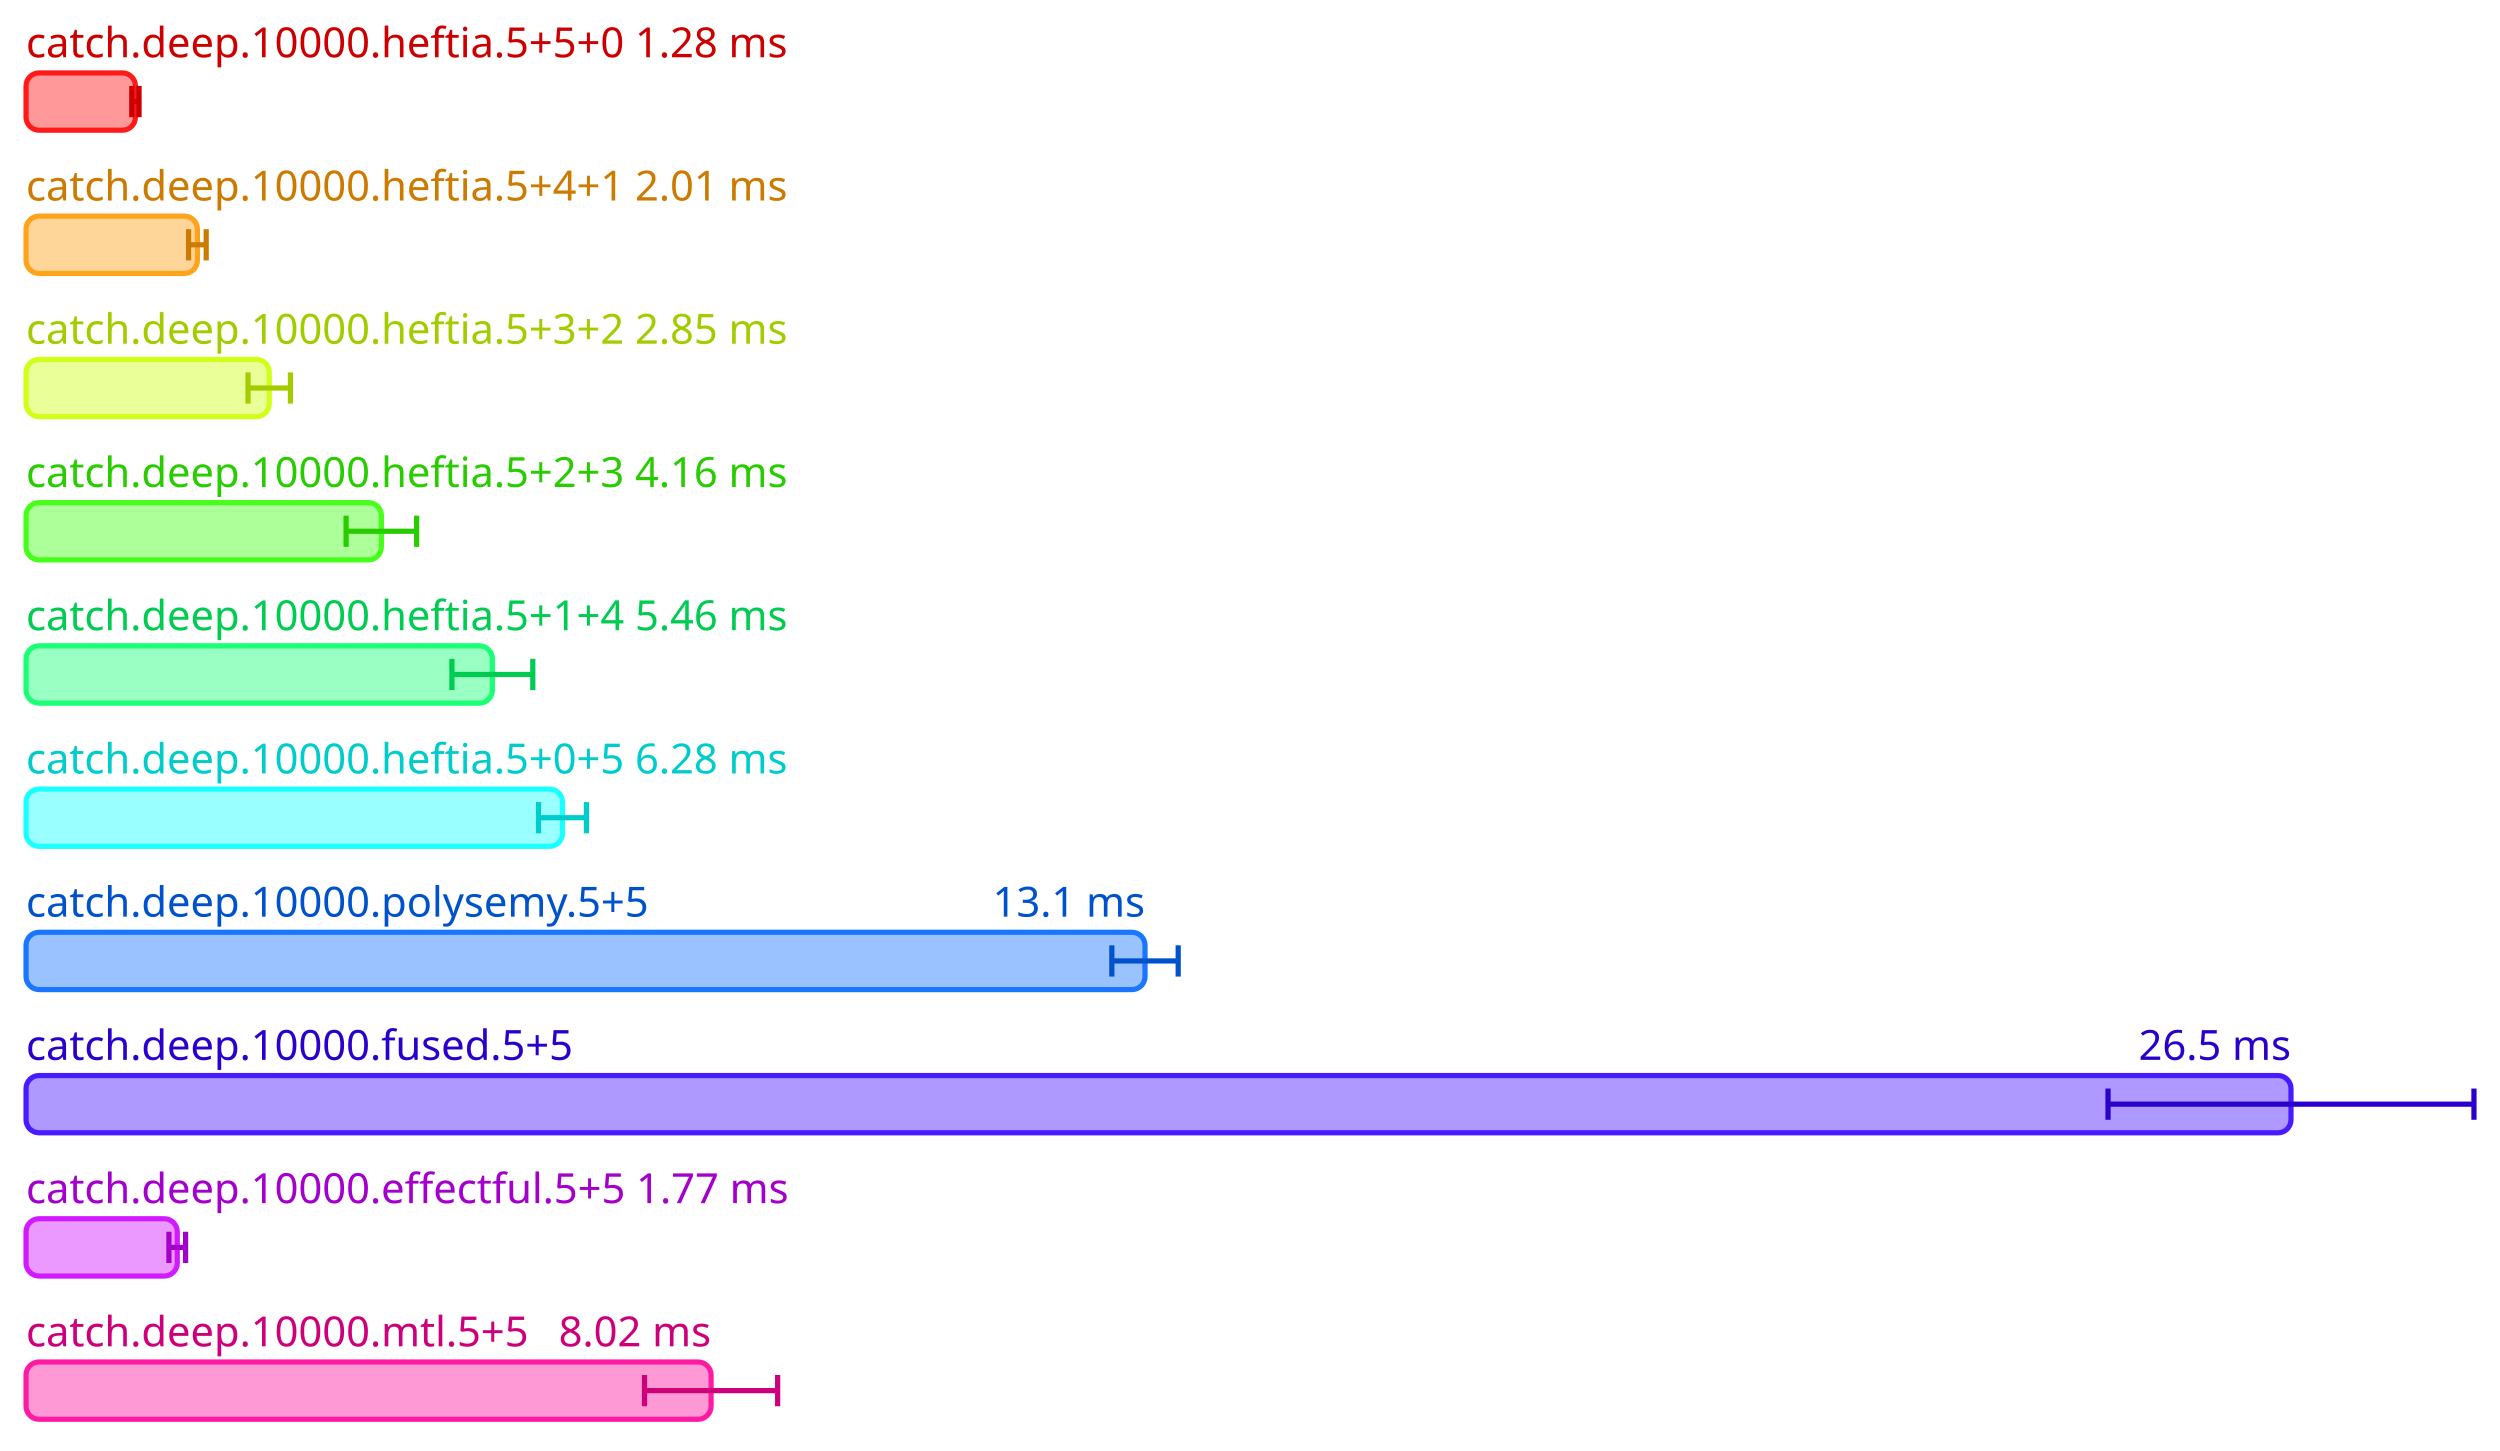
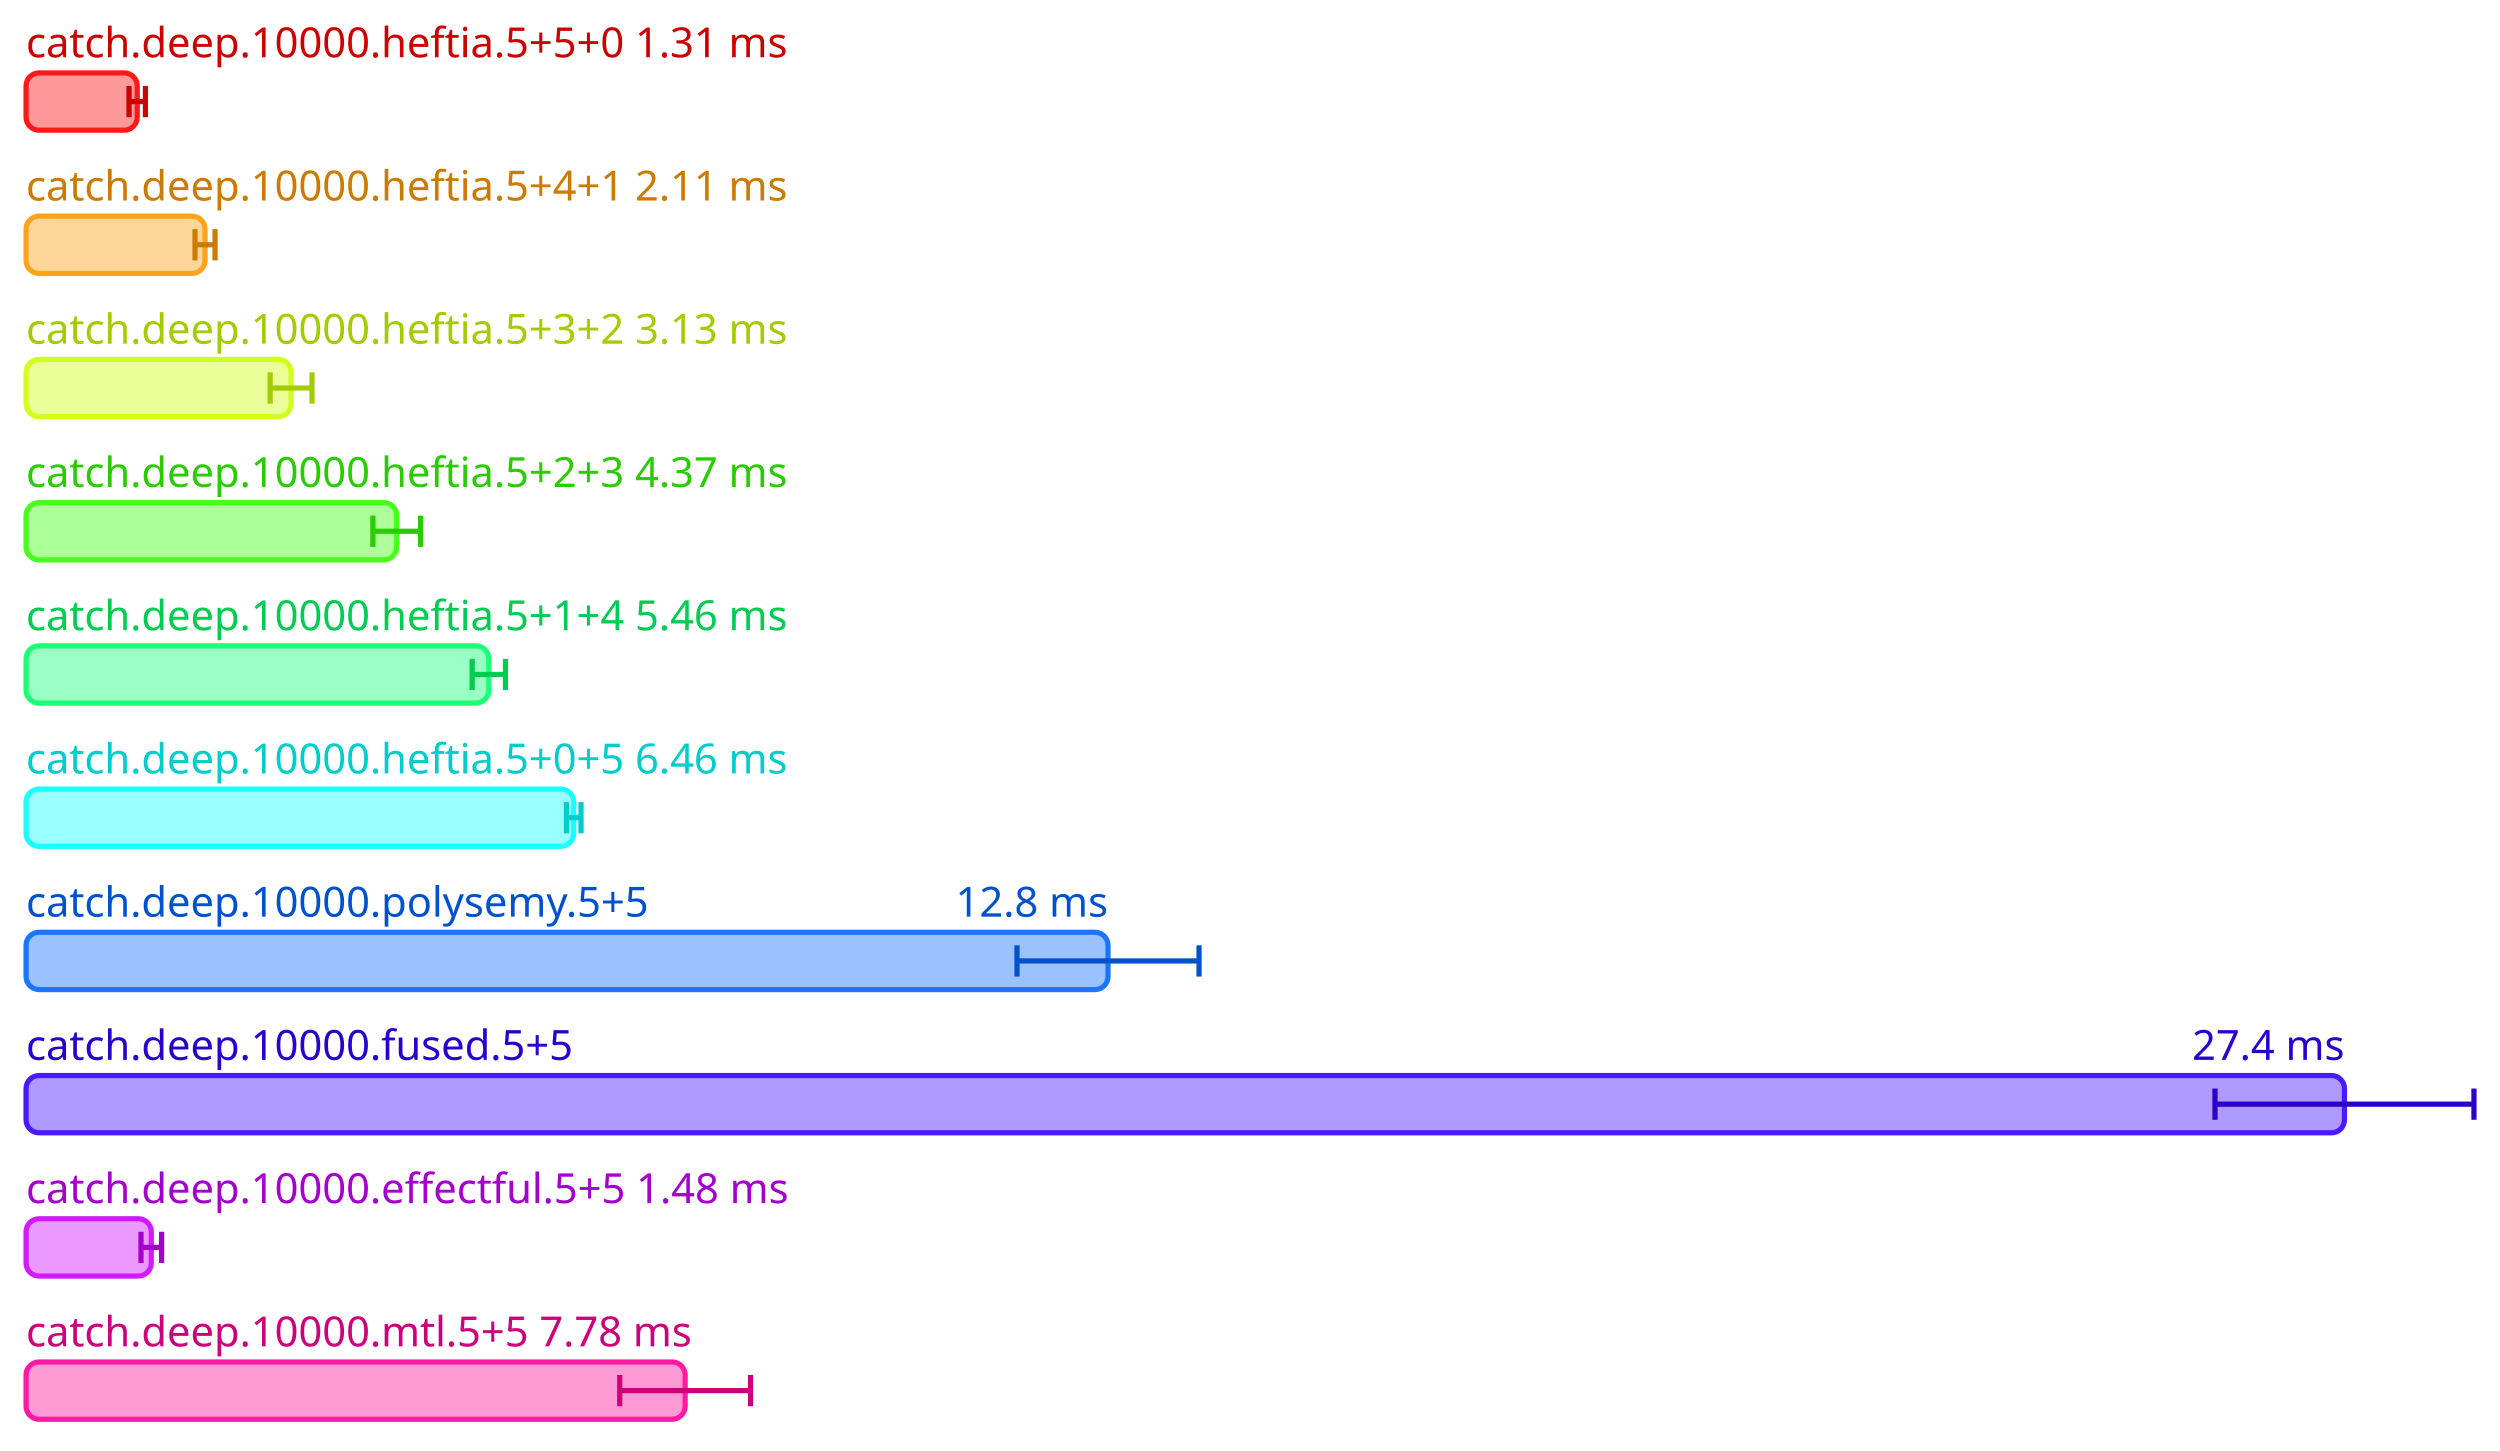
<svg xmlns="http://www.w3.org/2000/svg" height="557" width="960.0" font-size="16" font-family="sans-serif" stroke-width="2">
  <g transform="translate(10.0 0)">
-     <text fill="hsl(0, 100%, 40%)" y="22">catch.deep.10000.heftia.5+5+0 1.28 ms</text>
+     <text fill="hsl(0, 100%, 40%)" y="22">catch.deep.10000.heftia.5+5+0 1.31 ms</text>
    <g>
-       <rect y="28" rx="5" height="22" width="41.994" fill="hsl(0, 100%, 80%)" stroke="hsl(0, 100%, 55%)" />
+       <rect y="28" rx="5" height="22" width="42.697" fill="hsl(0, 100%, 80%)" stroke="hsl(0, 100%, 55%)" />
      <g stroke="hsl(0, 100%, 40%)">
-         <line x1="40.603" x2="43.385" y1="39" y2="39" />
-         <line x1="40.603" x2="40.603" y1="33" y2="45" />
-         <line x1="43.385" x2="43.385" y1="33" y2="45" />
+         <line x1="39.548" x2="45.845" y1="39" y2="39" />
+         <line x1="39.548" x2="39.548" y1="33" y2="45" />
+         <line x1="45.845" x2="45.845" y1="33" y2="45" />
      </g>
    </g>
-     <text fill="hsl(36, 100%, 40%)" y="77">catch.deep.10000.heftia.5+4+1 2.01 ms</text>
+     <text fill="hsl(36, 100%, 40%)" y="77">catch.deep.10000.heftia.5+4+1 2.11 ms</text>
    <g>
-       <rect y="83" rx="5" height="22" width="65.798" fill="hsl(36, 100%, 80%)" stroke="hsl(36, 100%, 55%)" />
+       <rect y="83" rx="5" height="22" width="68.735" fill="hsl(36, 100%, 80%)" stroke="hsl(36, 100%, 55%)" />
      <g stroke="hsl(36, 100%, 40%)">
-         <line x1="62.415" x2="69.181" y1="94" y2="94" />
-         <line x1="62.415" x2="62.415" y1="88" y2="100" />
-         <line x1="69.181" x2="69.181" y1="88" y2="100" />
+         <line x1="64.89" x2="72.58" y1="94" y2="94" />
+         <line x1="64.89" x2="64.89" y1="88" y2="100" />
+         <line x1="72.58" x2="72.58" y1="88" y2="100" />
      </g>
    </g>
-     <text fill="hsl(72, 100%, 40%)" y="132">catch.deep.10000.heftia.5+3+2 2.85 ms</text>
+     <text fill="hsl(72, 100%, 40%)" y="132">catch.deep.10000.heftia.5+3+2 3.13 ms</text>
    <g>
-       <rect y="138" rx="5" height="22" width="93.385" fill="hsl(72, 100%, 80%)" stroke="hsl(72, 100%, 55%)" />
+       <rect y="138" rx="5" height="22" width="101.77" fill="hsl(72, 100%, 80%)" stroke="hsl(72, 100%, 55%)" />
      <g stroke="hsl(72, 100%, 40%)">
-         <line x1="85.244" x2="101.525" y1="149" y2="149" />
-         <line x1="85.244" x2="85.244" y1="143" y2="155" />
-         <line x1="101.525" x2="101.525" y1="143" y2="155" />
+         <line x1="93.739" x2="109.802" y1="149" y2="149" />
+         <line x1="93.739" x2="93.739" y1="143" y2="155" />
+         <line x1="109.802" x2="109.802" y1="143" y2="155" />
      </g>
    </g>
-     <text fill="hsl(108, 100%, 40%)" y="187">catch.deep.10000.heftia.5+2+3 4.16 ms</text>
+     <text fill="hsl(108, 100%, 40%)" y="187">catch.deep.10000.heftia.5+2+3 4.37 ms</text>
    <g>
-       <rect y="193" rx="5" height="22" width="136.447" fill="hsl(108, 100%, 80%)" stroke="hsl(108, 100%, 55%)" />
+       <rect y="193" rx="5" height="22" width="142.353" fill="hsl(108, 100%, 80%)" stroke="hsl(108, 100%, 55%)" />
      <g stroke="hsl(108, 100%, 40%)">
-         <line x1="122.9" x2="149.994" y1="204" y2="204" />
-         <line x1="122.9" x2="122.9" y1="198" y2="210" />
-         <line x1="149.994" x2="149.994" y1="198" y2="210" />
+         <line x1="133.187" x2="151.519" y1="204" y2="204" />
+         <line x1="133.187" x2="133.187" y1="198" y2="210" />
+         <line x1="151.519" x2="151.519" y1="198" y2="210" />
      </g>
    </g>
    <text fill="hsl(144, 100%, 40%)" y="242">catch.deep.10000.heftia.5+1+4 5.46 ms</text>
    <g>
-       <rect y="248" rx="5" height="22" width="179.067" fill="hsl(144, 100%, 80%)" stroke="hsl(144, 100%, 55%)" />
+       <rect y="248" rx="5" height="22" width="177.706" fill="hsl(144, 100%, 80%)" stroke="hsl(144, 100%, 55%)" />
      <g stroke="hsl(144, 100%, 40%)">
-         <line x1="163.54" x2="194.594" y1="259" y2="259" />
-         <line x1="163.54" x2="163.54" y1="253" y2="265" />
-         <line x1="194.594" x2="194.594" y1="253" y2="265" />
+         <line x1="171.308" x2="184.103" y1="259" y2="259" />
+         <line x1="171.308" x2="171.308" y1="253" y2="265" />
+         <line x1="184.103" x2="184.103" y1="253" y2="265" />
      </g>
    </g>
-     <text fill="hsl(180, 100%, 40%)" y="297">catch.deep.10000.heftia.5+0+5 6.28 ms</text>
+     <text fill="hsl(180, 100%, 40%)" y="297">catch.deep.10000.heftia.5+0+5 6.46 ms</text>
    <g>
-       <rect y="303" rx="5" height="22" width="205.991" fill="hsl(180, 100%, 80%)" stroke="hsl(180, 100%, 55%)" />
+       <rect y="303" rx="5" height="22" width="210.308" fill="hsl(180, 100%, 80%)" stroke="hsl(180, 100%, 55%)" />
      <g stroke="hsl(180, 100%, 40%)">
-         <line x1="196.797" x2="215.185" y1="314" y2="314" />
-         <line x1="196.797" x2="196.797" y1="308" y2="320" />
-         <line x1="215.185" x2="215.185" y1="308" y2="320" />
+         <line x1="207.506" x2="213.11" y1="314" y2="314" />
+         <line x1="207.506" x2="207.506" y1="308" y2="320" />
+         <line x1="213.11" x2="213.11" y1="308" y2="320" />
      </g>
    </g>
    <g fill="hsl(216, 100%, 40%)">
      <text y="352">catch.deep.10000.polysemy.5+5</text>
-       <text y="352" x="429.685" text-anchor="end">13.1 ms</text>
+       <text y="352" x="415.478" text-anchor="end">12.8 ms</text>
    </g>
    <g>
-       <rect y="358" rx="5" height="22" width="429.685" fill="hsl(216, 100%, 80%)" stroke="hsl(216, 100%, 55%)" />
+       <rect y="358" rx="5" height="22" width="415.478" fill="hsl(216, 100%, 80%)" stroke="hsl(216, 100%, 55%)" />
      <g stroke="hsl(216, 100%, 40%)">
-         <line x1="416.943" x2="442.427" y1="369" y2="369" />
-         <line x1="416.943" x2="416.943" y1="363" y2="375" />
-         <line x1="442.427" x2="442.427" y1="363" y2="375" />
+         <line x1="380.53" x2="450.426" y1="369" y2="369" />
+         <line x1="380.53" x2="380.53" y1="363" y2="375" />
+         <line x1="450.426" x2="450.426" y1="363" y2="375" />
      </g>
    </g>
    <g fill="hsl(252, 100%, 40%)">
      <text y="407">catch.deep.10000.fused.5+5</text>
-       <text y="407" x="869.743" text-anchor="end">26.5 ms</text>
+       <text y="407" x="890.279" text-anchor="end">27.4 ms</text>
    </g>
    <g>
-       <rect y="413" rx="5" height="22" width="869.743" fill="hsl(252, 100%, 80%)" stroke="hsl(252, 100%, 55%)" />
+       <rect y="413" rx="5" height="22" width="890.279" fill="hsl(252, 100%, 80%)" stroke="hsl(252, 100%, 55%)" />
      <g stroke="hsl(252, 100%, 40%)">
-         <line x1="799.486" x2="940.0" y1="424" y2="424" />
-         <line x1="799.486" x2="799.486" y1="418" y2="430" />
+         <line x1="840.557" x2="940.0" y1="424" y2="424" />
+         <line x1="840.557" x2="840.557" y1="418" y2="430" />
        <line x1="940.0" x2="940.0" y1="418" y2="430" />
      </g>
    </g>
-     <text fill="hsl(288, 100%, 40%)" y="462">catch.deep.10000.effectful.5+5 1.77 ms</text>
+     <text fill="hsl(288, 100%, 40%)" y="462">catch.deep.10000.effectful.5+5 1.48 ms</text>
    <g>
-       <rect y="468" rx="5" height="22" width="58.071" fill="hsl(288, 100%, 80%)" stroke="hsl(288, 100%, 55%)" />
+       <rect y="468" rx="5" height="22" width="48.099" fill="hsl(288, 100%, 80%)" stroke="hsl(288, 100%, 55%)" />
      <g stroke="hsl(288, 100%, 40%)">
-         <line x1="54.872" x2="61.27" y1="479" y2="479" />
-         <line x1="54.872" x2="54.872" y1="473" y2="485" />
-         <line x1="61.27" x2="61.27" y1="473" y2="485" />
+         <line x1="44.142" x2="52.056" y1="479" y2="479" />
+         <line x1="44.142" x2="44.142" y1="473" y2="485" />
+         <line x1="52.056" x2="52.056" y1="473" y2="485" />
      </g>
    </g>
-     <g fill="hsl(324, 100%, 40%)">
-       <text y="517">catch.deep.10000.mtl.5+5</text>
-       <text y="517" x="263.053" text-anchor="end">8.02 ms</text>
-     </g>
+     <text fill="hsl(324, 100%, 40%)" y="517">catch.deep.10000.mtl.5+5 7.78 ms</text>
    <g>
-       <rect y="523" rx="5" height="22" width="263.053" fill="hsl(324, 100%, 80%)" stroke="hsl(324, 100%, 55%)" />
+       <rect y="523" rx="5" height="22" width="253.098" fill="hsl(324, 100%, 80%)" stroke="hsl(324, 100%, 55%)" />
      <g stroke="hsl(324, 100%, 40%)">
-         <line x1="237.492" x2="288.613" y1="534" y2="534" />
-         <line x1="237.492" x2="237.492" y1="528" y2="540" />
-         <line x1="288.613" x2="288.613" y1="528" y2="540" />
+         <line x1="227.983" x2="278.213" y1="534" y2="534" />
+         <line x1="227.983" x2="227.983" y1="528" y2="540" />
+         <line x1="278.213" x2="278.213" y1="528" y2="540" />
      </g>
    </g>
  </g>
</svg>
